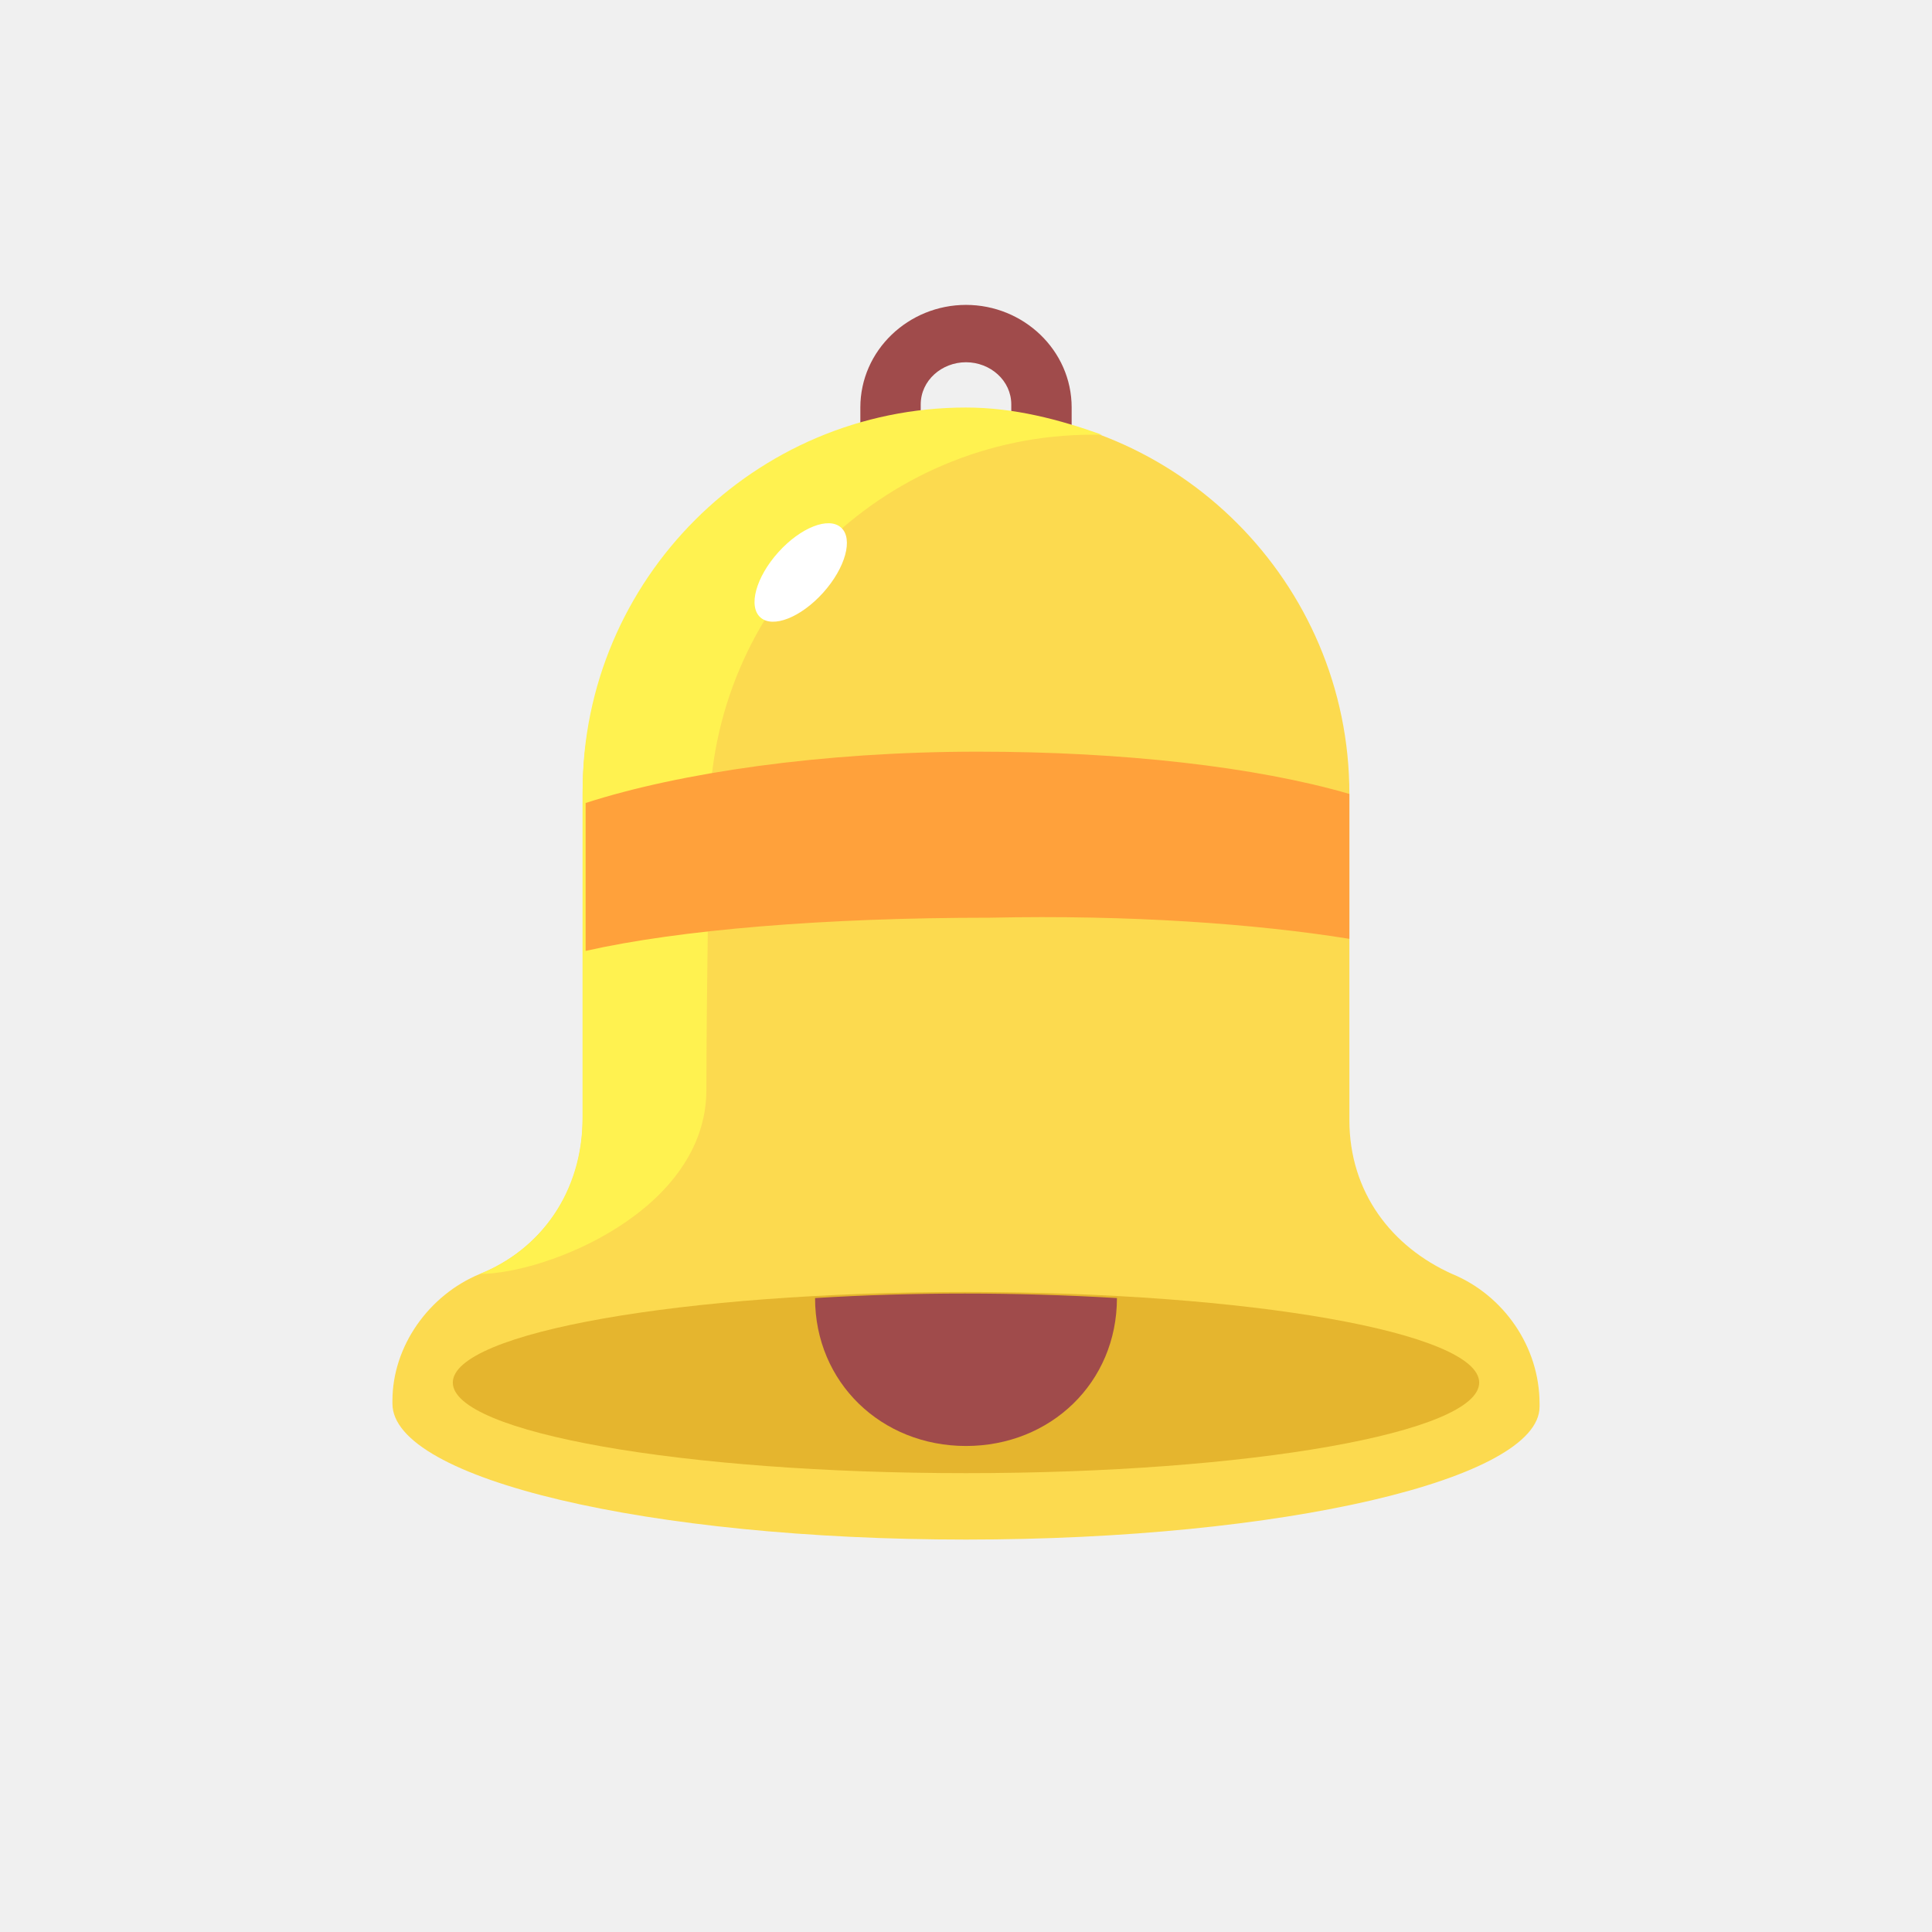
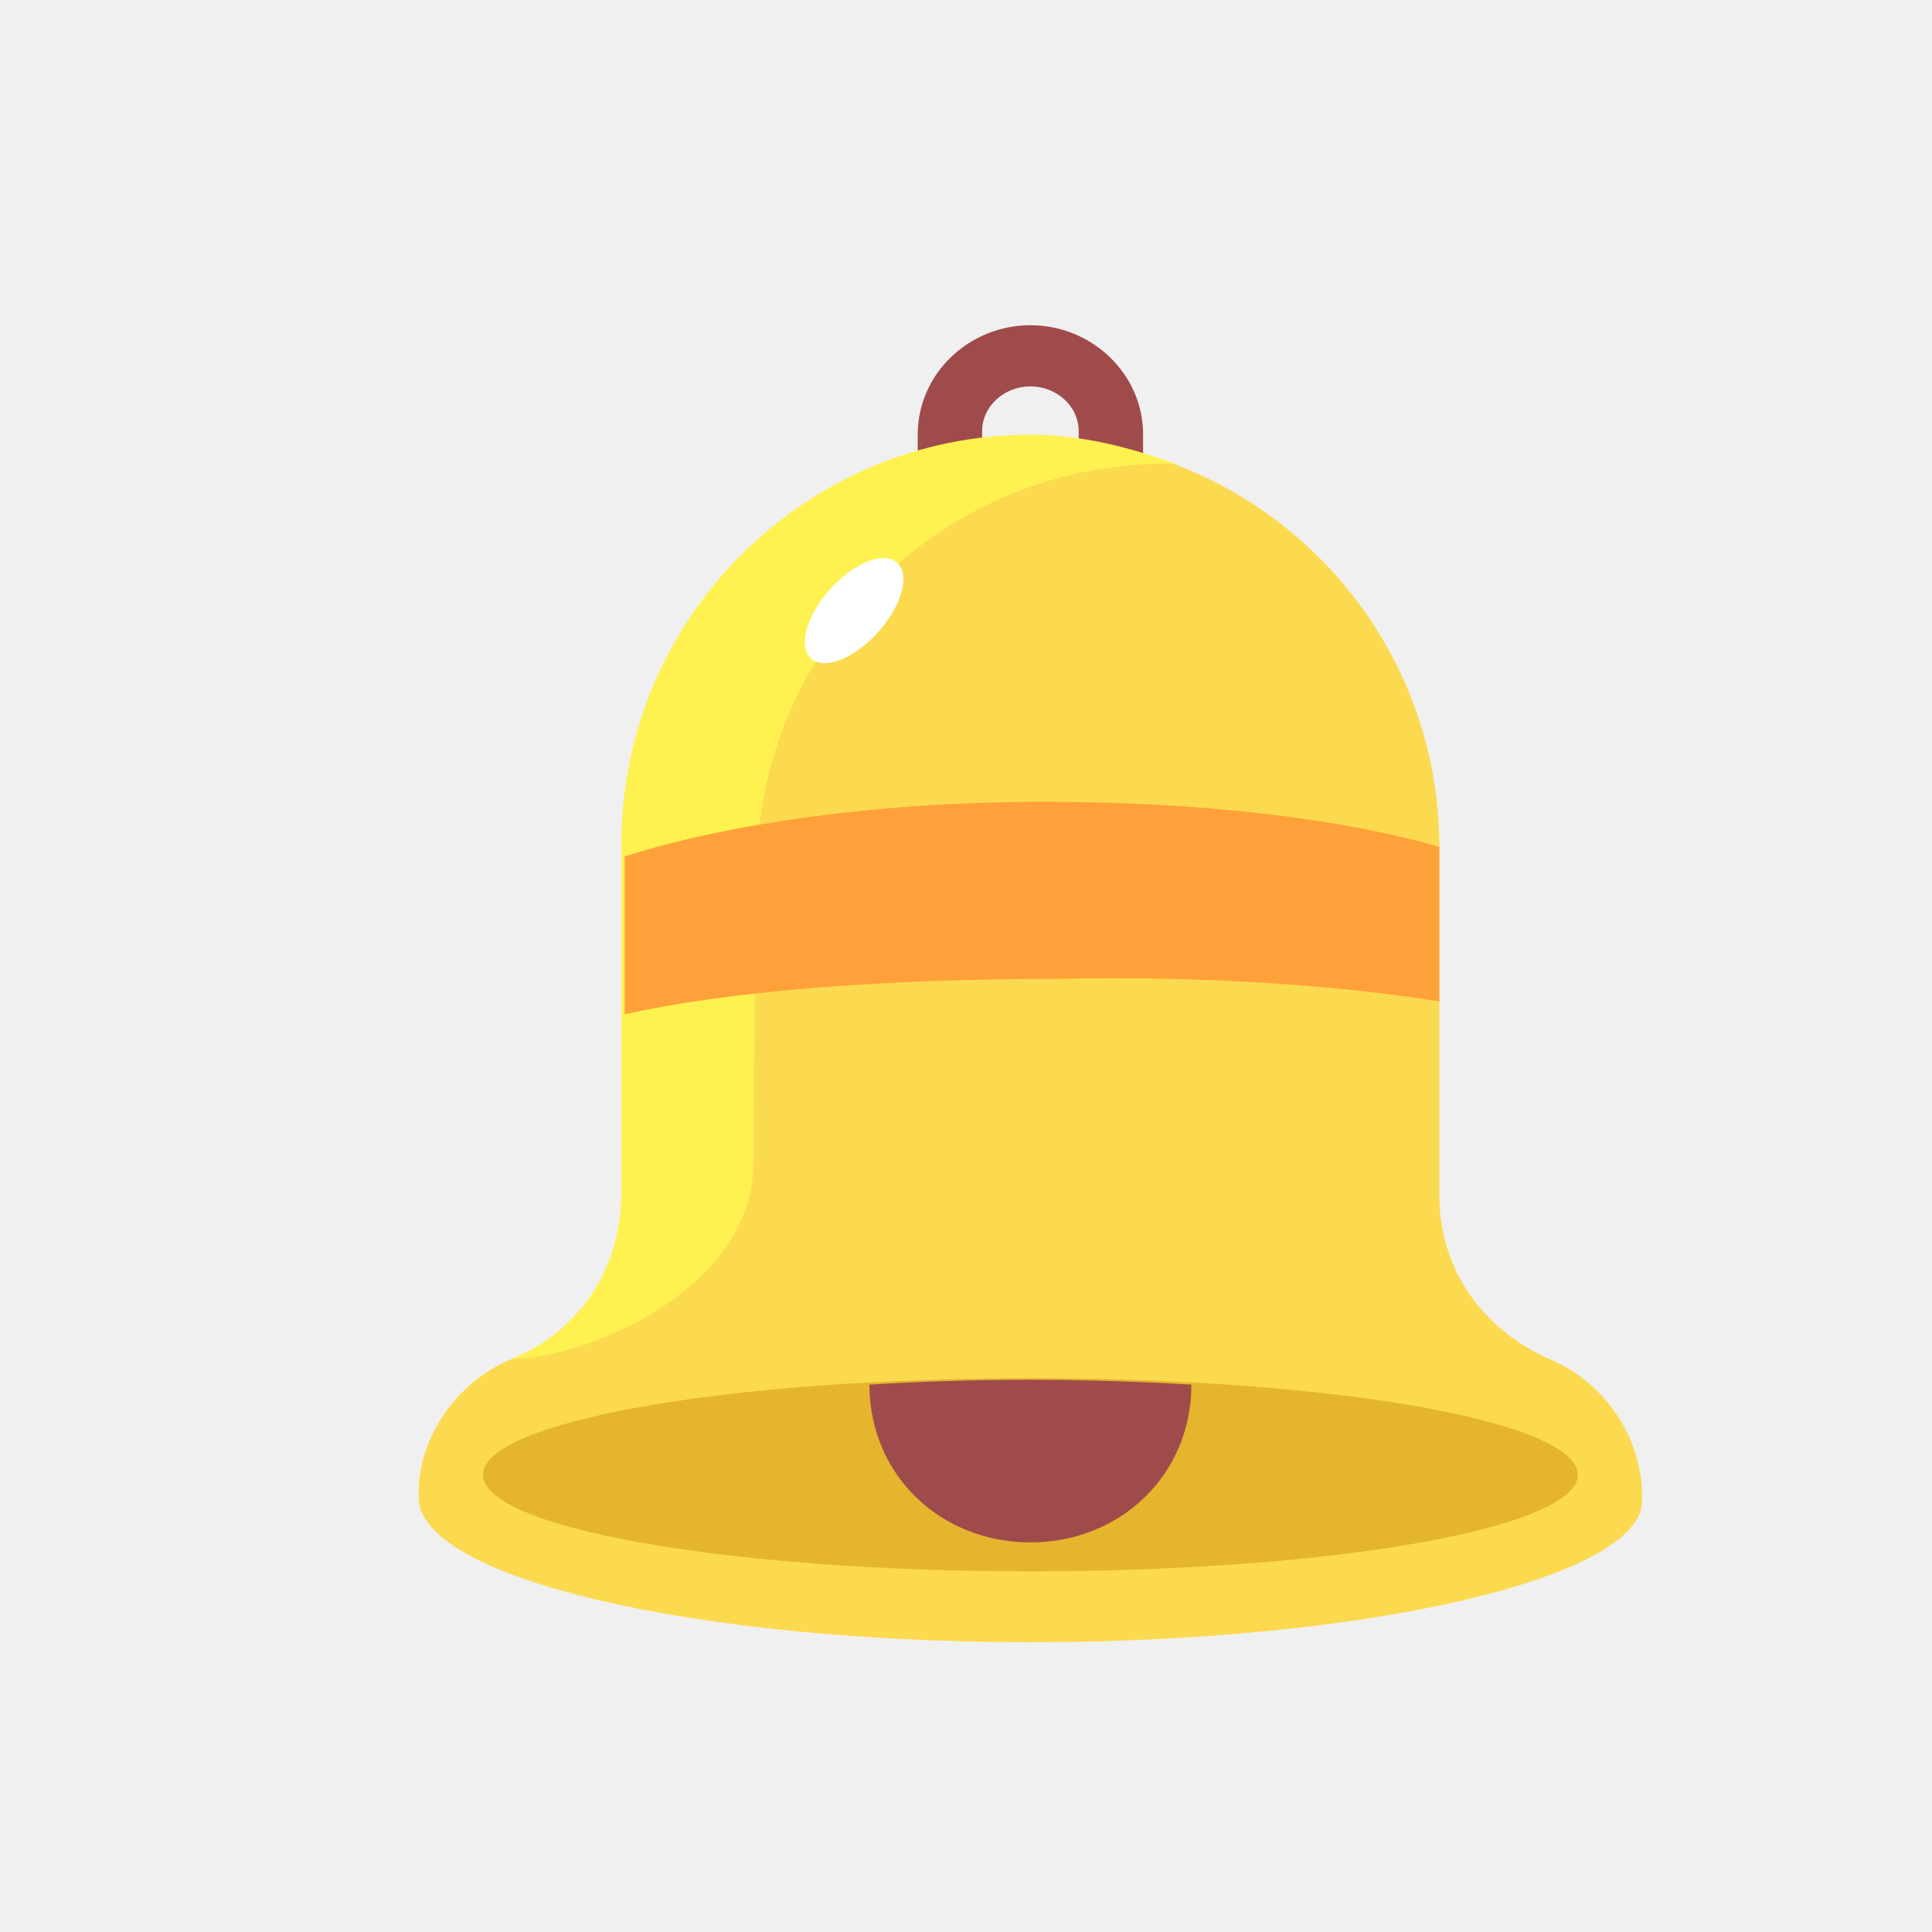
- <svg xmlns="http://www.w3.org/2000/svg" version="1.1" x="0px" y="0px" viewBox="0 0 64 64" enable-background="new 0 0 64 64" xml:space="preserve">
+ <svg xmlns="http://www.w3.org/2000/svg" version="1.1" x="0px" y="0px" viewBox="0 0 60 60">
  <g>
    <g>
      <path fill="#A04B4B" d="M35.5,15h-2v-1.6c0-0.8-0.7-1.4-1.5-1.4s-1.5,0.6-1.5,1.4V15h-2v-1.5c0-1.9,1.6-3.4,3.5-3.4    s3.5,1.5,3.5,3.4V15z" />
    </g>
    <g>
      <path fill="#FCDA4F" d="M48.1,42.2c-2-0.9-3.4-2.7-3.4-5.1V26.3c0-7-5.7-12.7-12.7-12.7s-12.7,5.7-12.7,12.7c0,0,0,7.9,0,10.8     c0,2.4-1.4,4.3-3.4,5.1c-1.7,0.7-2.9,2.4-2.9,4.2v0.1C13,49,21.5,51,32,51s19-2,19-4.4v-0.1C51,44.6,49.8,42.9,48.1,42.2z" />
    </g>
    <g>
      <path fill="#FFF250" d="M15.9,42.2c2.2,0,7.5-2.1,7.5-6.1c0-2.9,0.1-9,0.1-9c0-7,5.7-12.7,12.7-12.7c0.1,0,0.2,0,0.3,0     c-1.4-0.5-2.9-0.9-4.5-0.9c-7,0-12.7,5.7-12.7,12.7c0,0,0,7.9,0,10.8C19.3,39.5,17.9,41.4,15.9,42.2L15.9,42.2z" />
    </g>
    <g>
      <ellipse fill="#E5B52E" cx="32" cy="45.8" rx="17" ry="3" />
    </g>
    <g>
      <path fill="#A04B4B" d="M37,43c0,2.8-2.2,4.9-5,4.9s-5-2.1-5-4.9l0,0C30.3,42.8,33.6,42.8,37,43L37,43z" />
    </g>
    <g>
      <ellipse transform="matrix(0.6684 -0.7438 0.7438 0.6684 -5.32 25.9752)" fill="#FFFFFF" cx="26.5" cy="19" rx="2" ry="1" />
    </g>
    <g>
      <path fill="#FFA13B" d="M44.7,31.1v-4.8c-3.1-0.9-7.5-1.4-12.3-1.4c-5.2,0-9.9,0.7-13,1.7c0,0.7,0,2.7,0,4.9     c3.1-0.7,7.9-1.1,13.4-1.1C37.4,30.3,41.6,30.6,44.7,31.1z" />
    </g>
  </g>
</svg>
